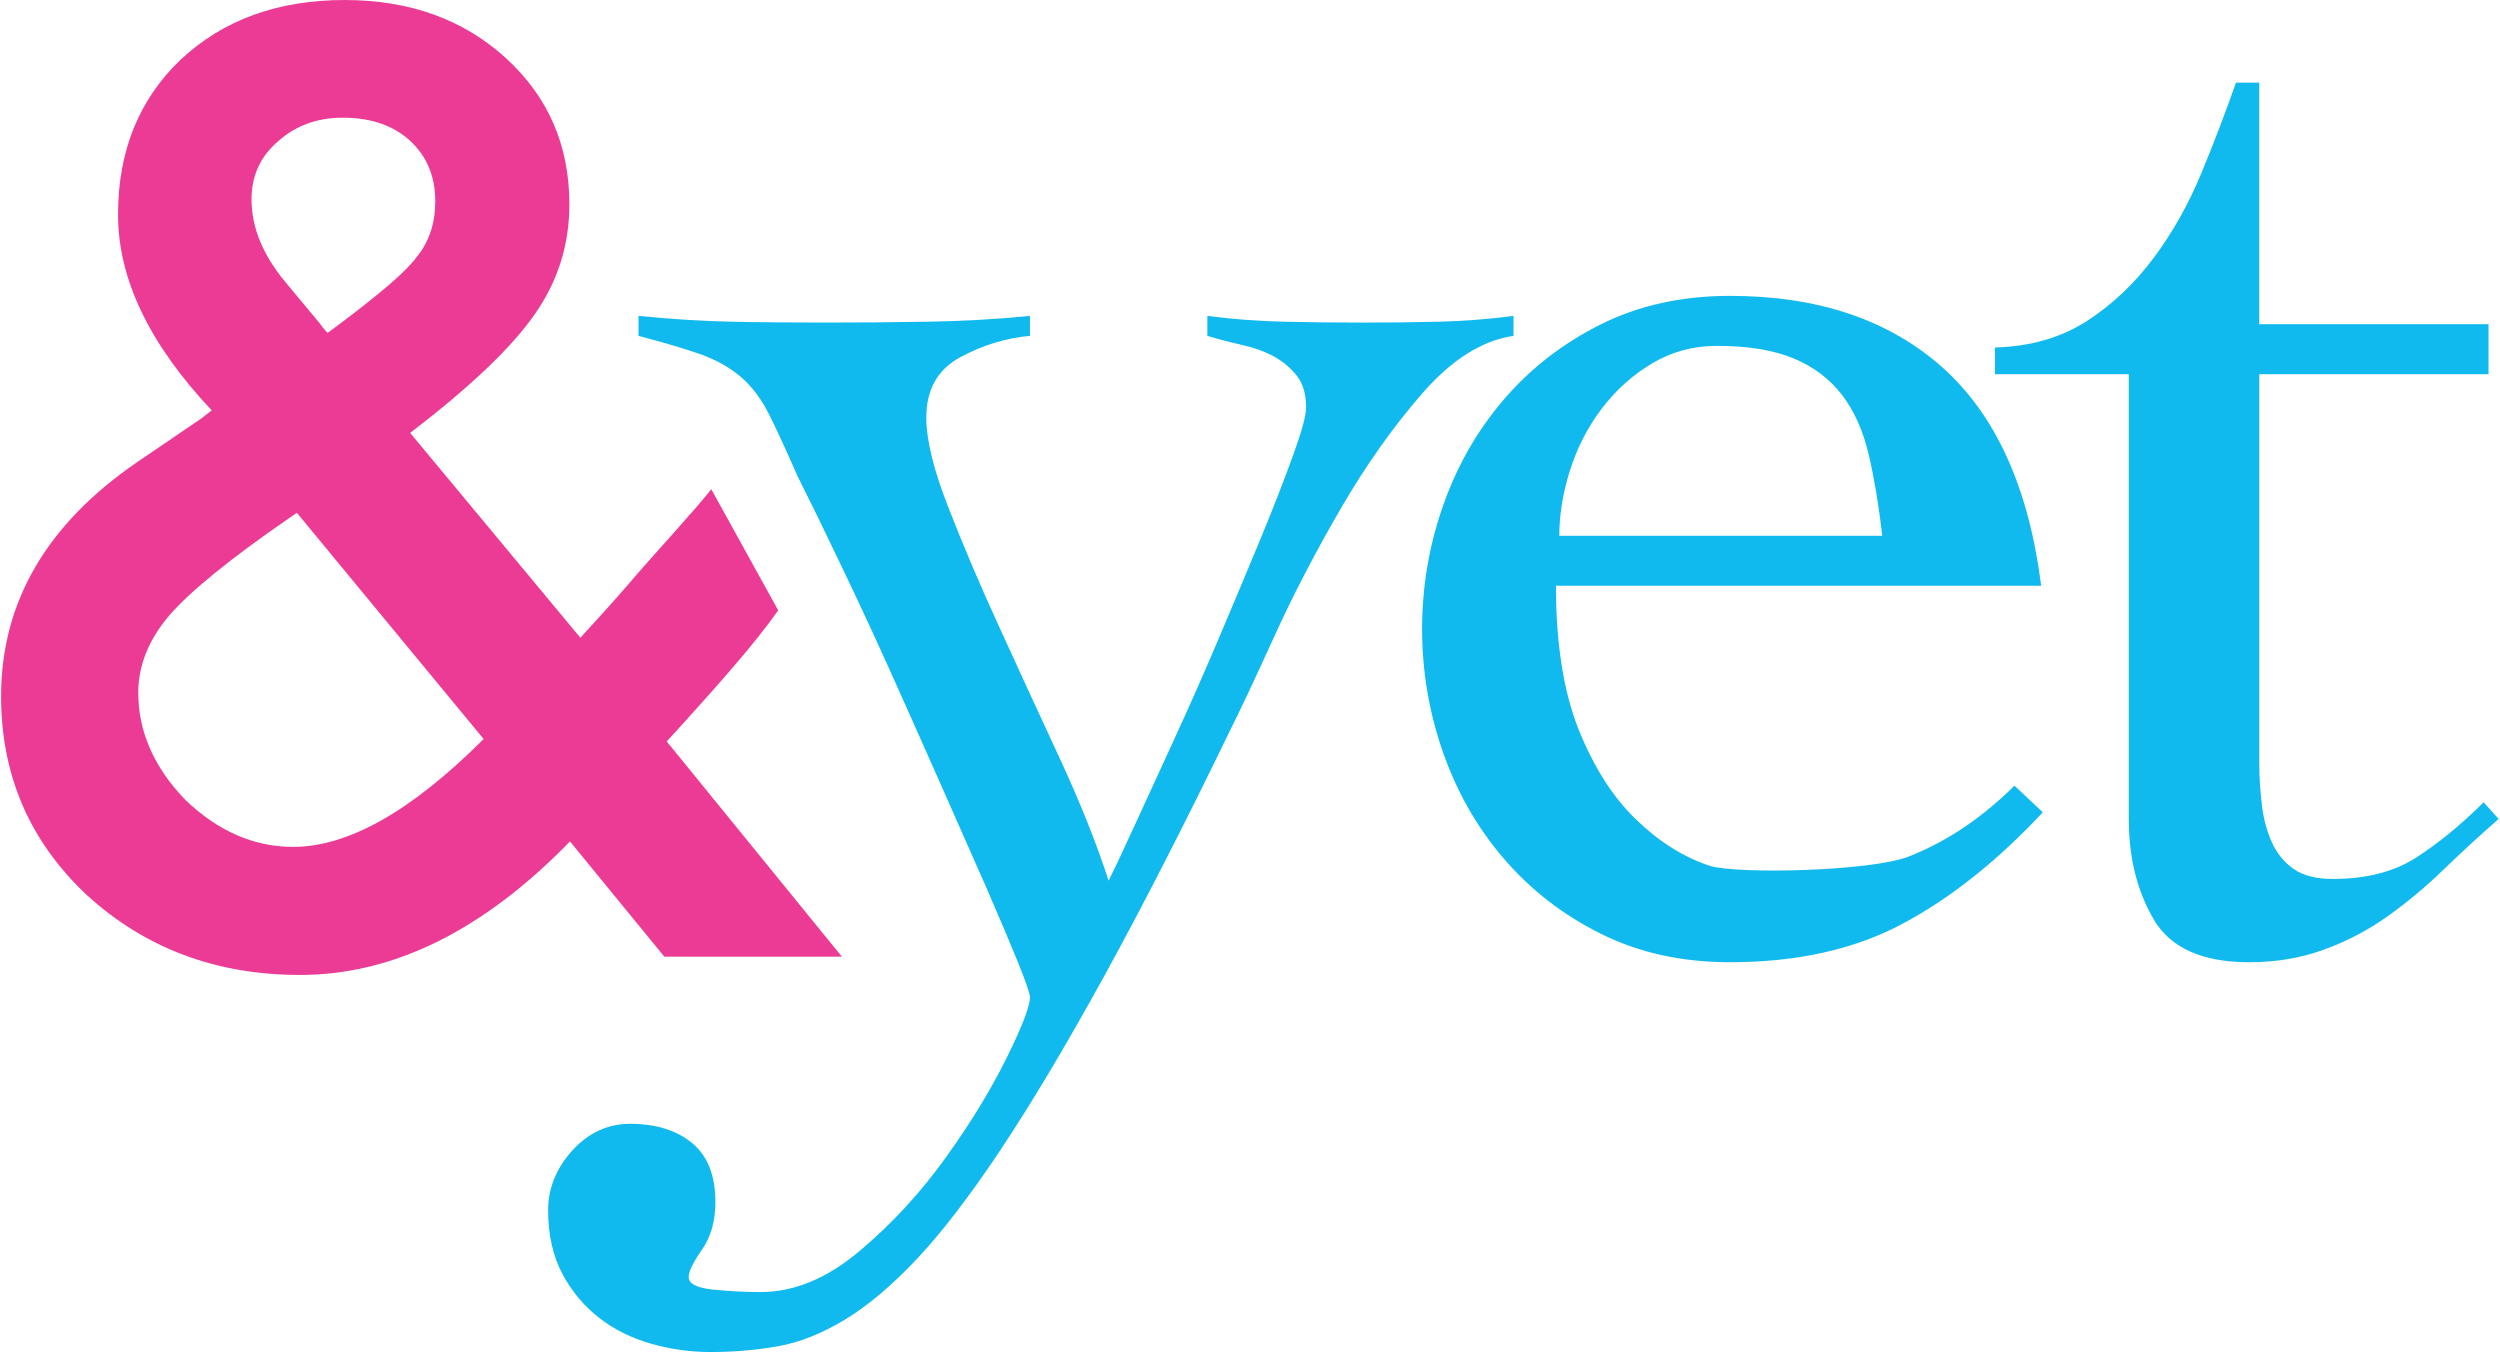
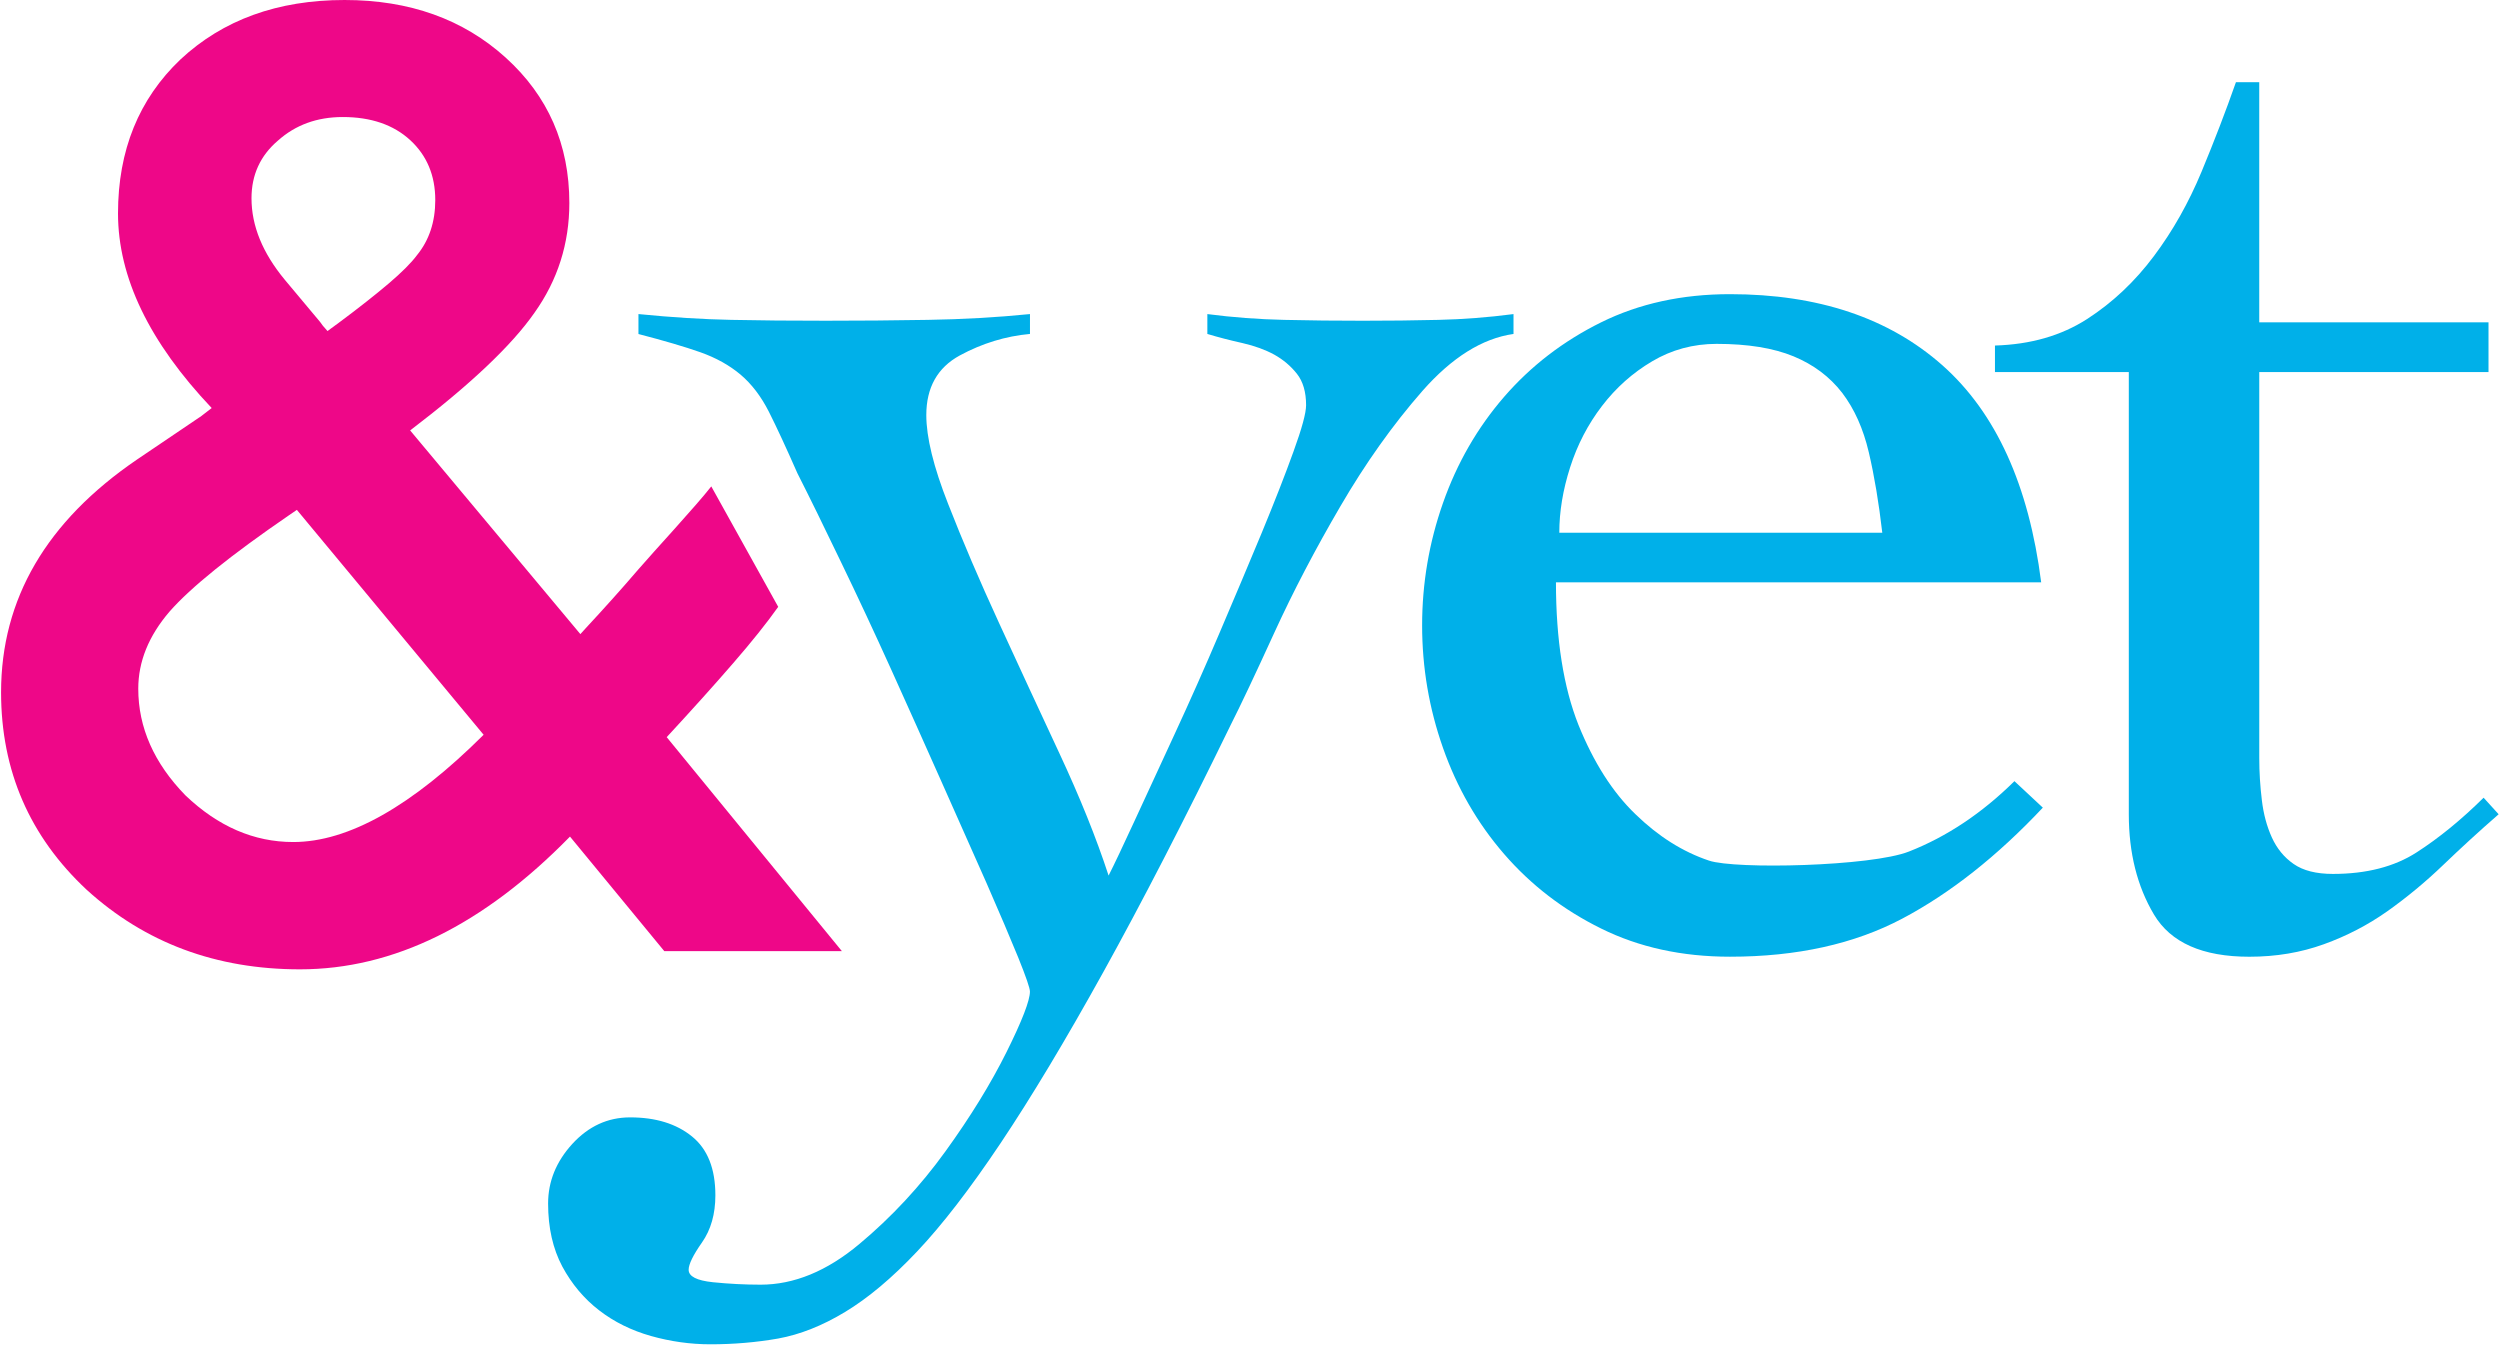
- <svg xmlns="http://www.w3.org/2000/svg" width="184px" height="100px" viewBox="0 0 184 100" version="1.1">
-   <defs />
-   <g id="Page-1" stroke="none" stroke-width="1" fill="none" fill-rule="evenodd">
-     <g id="andyet">
-       <g id="Group">
-         <path d="M30.188,31.863 L42.716,46.939 L43.121,46.49 C44.472,45.026 45.752,43.593 46.952,42.183 C48.156,40.781 51.238,37.44 52.35,36.006 L57.276,44.922 C56.433,46.118 55.328,47.509 53.959,49.095 C52.595,50.682 50.965,52.505 49.07,54.568 L61.963,70.41 L48.893,70.41 L41.951,61.929 C35.579,68.482 28.956,71.756 22.077,71.756 C15.913,71.756 10.686,69.8 6.39,65.876 C2.183,61.929 0.08,57.053 0.08,51.25 C0.08,44.338 3.413,38.595 10.085,34.017 L14.638,30.921 C14.699,30.892 14.804,30.816 14.952,30.694 L15.583,30.204 C10.988,25.326 8.688,20.526 8.688,15.797 C8.688,11.129 10.222,7.33 13.285,4.4 C16.411,1.468 20.439,0.001 25.364,0.001 C30.145,0.001 34.093,1.42 37.218,4.263 C40.342,7.11 41.906,10.696 41.906,15.033 C41.906,18.024 41.051,20.734 39.336,23.156 C37.653,25.582 34.603,28.482 30.188,31.863 L30.188,31.863 Z M21.849,37.742 L21.262,38.146 C16.965,41.109 14.035,43.486 12.474,45.277 C10.941,47.075 10.177,48.976 10.177,50.979 C10.177,53.852 11.333,56.485 13.646,58.875 C16.048,61.18 18.692,62.33 21.58,62.33 C25.634,62.33 30.309,59.685 35.595,54.391 L21.849,37.742 L21.849,37.742 Z M24.104,24.504 L24.959,23.874 C26.432,22.773 27.649,21.804 28.61,20.983 C29.57,20.16 30.265,19.464 30.685,18.894 C31.585,17.791 32.036,16.426 32.036,14.813 C32.036,12.987 31.42,11.508 30.189,10.368 C28.956,9.233 27.302,8.662 25.229,8.662 C23.337,8.662 21.746,9.247 20.452,10.413 C19.161,11.522 18.512,12.941 18.512,14.677 C18.512,16.713 19.325,18.715 20.948,20.692 L23.56,23.832 C23.652,23.981 23.832,24.208 24.104,24.504 L24.104,24.504 Z" id="Shape" fill="#EB3B95" />
-         <path d="M46.994,23.249 C49.455,23.496 51.736,23.637 53.826,23.677 C55.921,23.723 58.244,23.741 60.788,23.741 C63.245,23.741 65.75,23.723 68.296,23.677 C70.841,23.637 73.346,23.496 75.806,23.249 L75.806,24.719 C74.003,24.884 72.281,25.418 70.636,26.314 C68.998,27.215 68.176,28.687 68.176,30.727 C68.176,32.364 68.705,34.552 69.777,37.287 C70.841,40.029 72.09,42.969 73.53,46.113 C74.966,49.264 76.447,52.471 77.962,55.739 C79.48,59.01 80.692,62.034 81.593,64.813 C82.007,63.994 82.643,62.646 83.504,60.765 C84.367,58.884 85.352,56.738 86.458,54.33 C87.565,51.923 88.68,49.405 89.783,46.792 C90.894,44.176 91.918,41.725 92.867,39.435 C93.806,37.144 94.586,35.146 95.2,33.429 C95.822,31.71 96.129,30.567 96.129,29.993 C96.129,29.014 95.902,28.236 95.451,27.665 C94.999,27.092 94.447,26.622 93.786,26.251 C93.128,25.89 92.35,25.603 91.445,25.395 C90.545,25.194 89.676,24.968 88.862,24.72 L88.862,23.25 C90.746,23.497 92.639,23.638 94.524,23.678 C96.412,23.724 98.341,23.742 100.314,23.742 C102.197,23.742 104.052,23.724 105.857,23.678 C107.657,23.638 109.506,23.497 111.395,23.25 L111.395,24.72 C109.097,25.05 106.859,26.458 104.683,28.948 C102.51,31.445 100.504,34.286 98.656,37.474 C96.804,40.661 95.178,43.787 93.785,46.848 C92.392,49.914 91.324,52.185 90.583,53.658 C87.142,60.764 84.015,66.855 81.225,71.922 C78.433,76.991 75.907,81.222 73.652,84.611 C71.393,88.007 69.339,90.684 67.496,92.644 C65.65,94.61 63.883,96.097 62.198,97.118 C60.516,98.141 58.874,98.792 57.278,99.082 C55.678,99.366 54.013,99.51 52.286,99.51 C50.808,99.51 49.354,99.303 47.917,98.896 C46.481,98.487 45.205,97.855 44.102,96.998 C42.989,96.138 42.085,95.053 41.385,93.748 C40.694,92.434 40.342,90.887 40.342,89.088 C40.342,87.453 40.937,85.984 42.122,84.676 C43.318,83.368 44.731,82.712 46.378,82.712 C48.265,82.712 49.779,83.182 50.933,84.124 C52.082,85.061 52.653,86.513 52.653,88.477 C52.653,89.863 52.324,91.029 51.668,91.971 C51.014,92.908 50.685,93.583 50.685,93.992 C50.685,94.484 51.28,94.789 52.473,94.914 C53.661,95.034 54.829,95.095 55.983,95.095 C58.441,95.095 60.866,94.093 63.243,92.091 C65.624,90.091 67.736,87.802 69.583,85.23 C71.436,82.654 72.932,80.197 74.084,77.873 C75.236,75.545 75.805,74.049 75.805,73.396 C75.805,73.15 75.518,72.31 74.947,70.882 C74.367,69.454 73.59,67.615 72.609,65.361 C71.619,63.117 70.511,60.609 69.28,57.826 C68.05,55.045 66.82,52.287 65.591,49.55 C64.358,46.812 63.126,44.155 61.888,41.58 C60.661,39.007 59.594,36.818 58.688,35.022 C57.87,33.147 57.17,31.629 56.596,30.483 C56.02,29.339 55.322,28.42 54.506,27.725 C53.686,27.032 52.697,26.481 51.55,26.071 C50.398,25.663 48.878,25.214 46.993,24.721 L46.993,23.249 L46.994,23.249 L46.994,23.249 Z" id="Shape" fill="#11BAEE" />
-         <path d="M114.518,43.108 C114.518,47.362 115.075,50.875 116.173,53.658 C117.292,56.434 118.683,58.643 120.373,60.274 C122.051,61.913 123.853,63.056 125.785,63.707 C127.715,64.362 137.715,64.138 140.498,63.035 C143.292,61.933 145.878,60.193 148.263,57.824 L150.352,59.786 C146.99,63.382 143.539,66.12 140.01,67.999 C136.479,69.878 132.251,70.82 127.325,70.82 C123.791,70.82 120.633,70.124 117.841,68.734 C115.049,67.349 112.67,65.507 110.699,63.216 C108.731,60.93 107.235,58.311 106.206,55.37 C105.176,52.431 104.667,49.403 104.667,46.297 C104.667,43.193 105.177,40.166 106.206,37.227 C107.235,34.284 108.731,31.668 110.699,29.381 C112.67,27.091 115.049,25.252 117.841,23.861 C120.634,22.474 123.791,21.776 127.325,21.776 C133.808,21.776 139.026,23.533 142.971,27.049 C146.906,30.566 149.323,35.92 150.23,43.108 L114.518,43.108 L114.518,43.108 Z M138.536,39.434 C138.282,37.227 137.955,35.246 137.544,33.487 C137.136,31.729 136.478,30.261 135.58,29.075 C134.667,27.889 133.477,26.991 132.007,26.378 C130.524,25.763 128.639,25.455 126.341,25.455 C124.621,25.455 123.034,25.889 121.6,26.745 C120.16,27.6 118.932,28.705 117.905,30.054 C116.877,31.403 116.094,32.914 115.561,34.591 C115.027,36.267 114.765,37.882 114.765,39.434 L138.536,39.434 L138.536,39.434 Z" id="Shape" fill="#11BAEE" />
-         <path d="M146.829,27.54 L146.829,25.578 C149.454,25.499 151.711,24.845 153.607,23.618 C155.496,22.391 157.129,20.838 158.527,18.958 C159.926,17.079 161.091,14.994 162.037,12.705 C162.979,10.419 163.822,8.213 164.565,6.086 L166.282,6.086 L166.282,23.861 L183.156,23.861 L183.156,27.54 L166.283,27.54 L166.283,56.105 C166.283,57.17 166.35,58.211 166.474,59.234 C166.593,60.256 166.842,61.176 167.21,61.992 C167.579,62.808 168.111,63.465 168.81,63.953 C169.51,64.445 170.475,64.691 171.706,64.691 C174.171,64.691 176.224,64.159 177.86,63.098 C179.506,62.033 181.144,60.687 182.794,59.048 L183.9,60.274 C182.499,61.502 181.144,62.75 179.837,64.011 C178.521,65.285 177.146,66.428 175.716,67.449 C174.275,68.471 172.715,69.287 171.031,69.897 C169.342,70.512 167.523,70.821 165.548,70.821 C162.098,70.821 159.761,69.777 158.53,67.693 C157.296,65.608 156.679,63.135 156.679,60.274 L156.679,27.54 L146.829,27.54 L146.829,27.54 Z" id="Shape" fill="#11BAEE" />
-       </g>
-     </g>
+ <svg xmlns="http://www.w3.org/2000/svg" width="186" height="101">
+   <g fill="none">
+     <path d="M30.516 32.025l12.664 15.153.41-.452c1.366-1.471 2.66-2.911 3.873-4.329 1.217-1.41 4.333-4.767 5.456-6.209l4.98 8.961c-.852 1.203-1.969 2.6-3.353 4.194-1.379 1.596-3.027 3.427-4.943 5.501l13.034 15.922h-13.212l-7.018-8.524c-6.442 6.586-13.137 9.877-20.09 9.877-6.231 0-11.516-1.966-15.858-5.91-4.253-3.966-6.379-8.867-6.379-14.7 0-6.947 3.369-12.719 10.114-17.32l4.602-3.111c.061-.029.167-.106.317-.228l.637-.492c-4.645-4.903-6.97-9.727-6.97-14.481 0-4.691 1.551-8.509 4.647-11.455 3.16-2.947 7.232-4.422 12.21-4.422 4.833 0 8.824 1.427 11.983 4.284 3.159 2.862 4.739 6.466 4.739 10.824 0 3.007-.864 5.731-2.597 8.165-1.701 2.438-4.785 5.352-9.248 8.751zm-8.43 5.909l-.593.406c-4.344 2.978-7.306 5.367-8.884 7.167-1.55 1.807-2.322 3.718-2.322 5.731 0 2.888 1.169 5.534 3.507 7.936 2.428 2.317 5.101 3.473 8.021 3.473 4.098 0 8.824-2.659 14.167-7.98l-13.895-16.733zm2.28-13.305l.864-.633c1.489-1.106 2.719-2.08 3.691-2.905.97-.828 1.672-1.527 2.097-2.1.909-1.109 1.366-2.481 1.366-4.101 0-1.835-.623-3.322-1.868-4.468-1.246-1.141-2.918-1.715-5.014-1.715-1.913 0-3.521.588-4.829 1.759-1.305 1.115-1.961 2.541-1.961 4.286 0 2.046.822 4.058 2.462 6.045l2.641 3.156c.092.149.275.378.55.676z" id="Shape" fill="#EE0788" />
+     <path d="M47.505 23.367c2.487.248 4.793.39 6.906.431 2.118.046 4.466.064 7.038.064 2.483 0 5.016-.019 7.589-.064 2.572-.04 5.105-.182 7.592-.431v1.478c-1.823.166-3.564.702-5.227 1.603-1.655.905-2.486 2.385-2.486 4.435 0 1.645.535 3.845 1.618 6.593 1.075 2.756 2.338 5.711 3.793 8.872 1.451 3.166 2.949 6.389 4.48 9.675 1.534 3.287 2.759 6.326 3.671 9.119.418-.823 1.061-2.177 1.932-4.068.872-1.89 1.868-4.047 2.986-6.467 1.119-2.42 2.246-4.95 3.361-7.576 1.124-2.629 2.159-5.093 3.118-7.395.95-2.303 1.738-4.311 2.358-6.036.629-1.728.939-2.877.939-3.454 0-.984-.23-1.766-.685-2.34-.457-.575-1.015-1.048-1.683-1.421-.666-.363-1.451-.651-2.366-.861-.91-.202-1.789-.429-2.612-.678v-1.478c1.904.248 3.818.39 5.723.431 1.909.046 3.859.064 5.853.064 1.904 0 3.779-.019 5.603-.064 1.82-.04 3.689-.182 5.599-.431v1.478c-2.323.331-4.585 1.747-6.785 4.249-2.197 2.509-4.225 5.365-6.093 8.569-1.872 3.203-3.516 6.345-4.924 9.422-1.409 3.082-2.488 5.364-3.237 6.845-3.478 7.142-6.639 13.264-9.46 18.357-2.822 5.095-5.376 9.347-7.655 12.753-2.284 3.413-4.36 6.104-6.223 8.073-1.866 1.976-3.653 3.47-5.356 4.497-1.7 1.029-3.36 1.682-4.973 1.975-1.618.285-3.3.43-5.047.43-1.493 0-2.963-.209-4.416-.617-1.451-.41-2.741-1.046-3.856-1.907-1.125-.865-2.039-1.955-2.747-3.267-.699-1.321-1.054-2.875-1.054-4.683 0-1.644.601-3.12 1.8-4.434 1.208-1.315 2.636-1.975 4.302-1.975 1.908 0 3.438.473 4.604 1.42 1.162.941 1.739 2.4 1.739 4.375 0 1.393-.333 2.565-.996 3.511-.661.942-.993 1.621-.993 2.032 0 .494.602.801 1.807.927 1.201.121 2.381.182 3.548.182 2.485 0 4.936-1.007 7.339-3.019 2.407-2.01 4.543-4.311 6.409-6.895 1.873-2.59 3.385-5.058 4.549-7.395 1.165-2.34 1.74-3.844 1.74-4.5 0-.247-.29-1.091-.868-2.526-.586-1.436-1.372-3.284-2.363-5.549-1.001-2.256-2.121-4.776-3.365-7.573-1.243-2.796-2.487-5.567-3.729-8.318-1.246-2.752-2.492-5.422-3.743-8.01-1.241-2.586-2.319-4.786-3.235-6.591-.828-1.884-1.535-3.41-2.115-4.562-.582-1.149-1.288-2.073-2.113-2.772-.829-.697-1.829-1.251-2.989-1.663-1.164-.41-2.7-.861-4.606-1.356v-1.48h.001z" id="Shape" fill="#00B0E9" />
+     <path d="M115.763 43.327c0 4.275.563 7.806 1.673 10.603 1.13 2.79 2.537 5.01 4.245 6.65 1.696 1.647 3.518 2.797 5.471 3.45 1.951.659 12.059.433 14.872-.675 2.825-1.108 5.439-2.856 7.85-5.237l2.113 1.971c-3.399 3.615-6.888 6.367-10.455 8.255-3.569 1.889-7.843 2.835-12.822 2.835-3.573 0-6.765-.699-9.587-2.097-2.823-1.392-5.227-3.243-7.22-5.546-1.989-2.297-3.502-4.93-4.542-7.886-1.041-2.954-1.555-5.997-1.555-9.119 0-3.119.515-6.161 1.555-9.116 1.04-2.958 2.553-5.587 4.542-7.886 1.993-2.301 4.397-4.15 7.22-5.547 2.823-1.394 6.014-2.096 9.587-2.096 6.553 0 11.828 1.766 15.815 5.3 3.978 3.535 6.421 8.916 7.339 16.141h-36.1zm24.279-3.693c-.257-2.219-.587-4.209-1.002-5.978-.413-1.767-1.078-3.242-1.986-4.434-.923-1.192-2.126-2.095-3.612-2.71-1.499-.618-3.405-.928-5.728-.928-1.739 0-3.343.437-4.793 1.297-1.456.86-2.696 1.97-3.734 3.326-1.039 1.356-1.831 2.875-2.369 4.56-.54 1.685-.806 3.308-.806 4.868h24.03z" fill="#00B0E9" />
+     <path d="M148.425 27.68v-1.972c2.654-.079 4.935-.736 6.852-1.97 1.909-1.233 3.56-2.794 4.973-4.683 1.415-1.889 2.592-3.984 3.548-6.285.952-2.297 1.805-4.514 2.555-6.653h1.735v17.866h17.057v3.698h-17.056v28.71c0 1.07.068 2.117.193 3.144.121 1.028.372 1.953.744 2.772.374.821.911 1.481 1.618 1.971.707.495 1.683.742 2.927.742 2.492 0 4.567-.535 6.221-1.6 1.665-1.071 3.32-2.423 4.988-4.071l1.119 1.232c-1.416 1.234-2.787 2.488-4.107 3.756-1.331 1.28-2.721 2.429-4.166 3.455-1.457 1.028-3.033 1.847-4.735 2.46-1.708.618-3.547.929-5.543.929-3.487 0-5.85-1.049-7.095-3.144-1.247-2.096-1.87-4.581-1.87-7.457v-32.9h-9.958z" fill="#00B0E9" />
  </g>
</svg>
